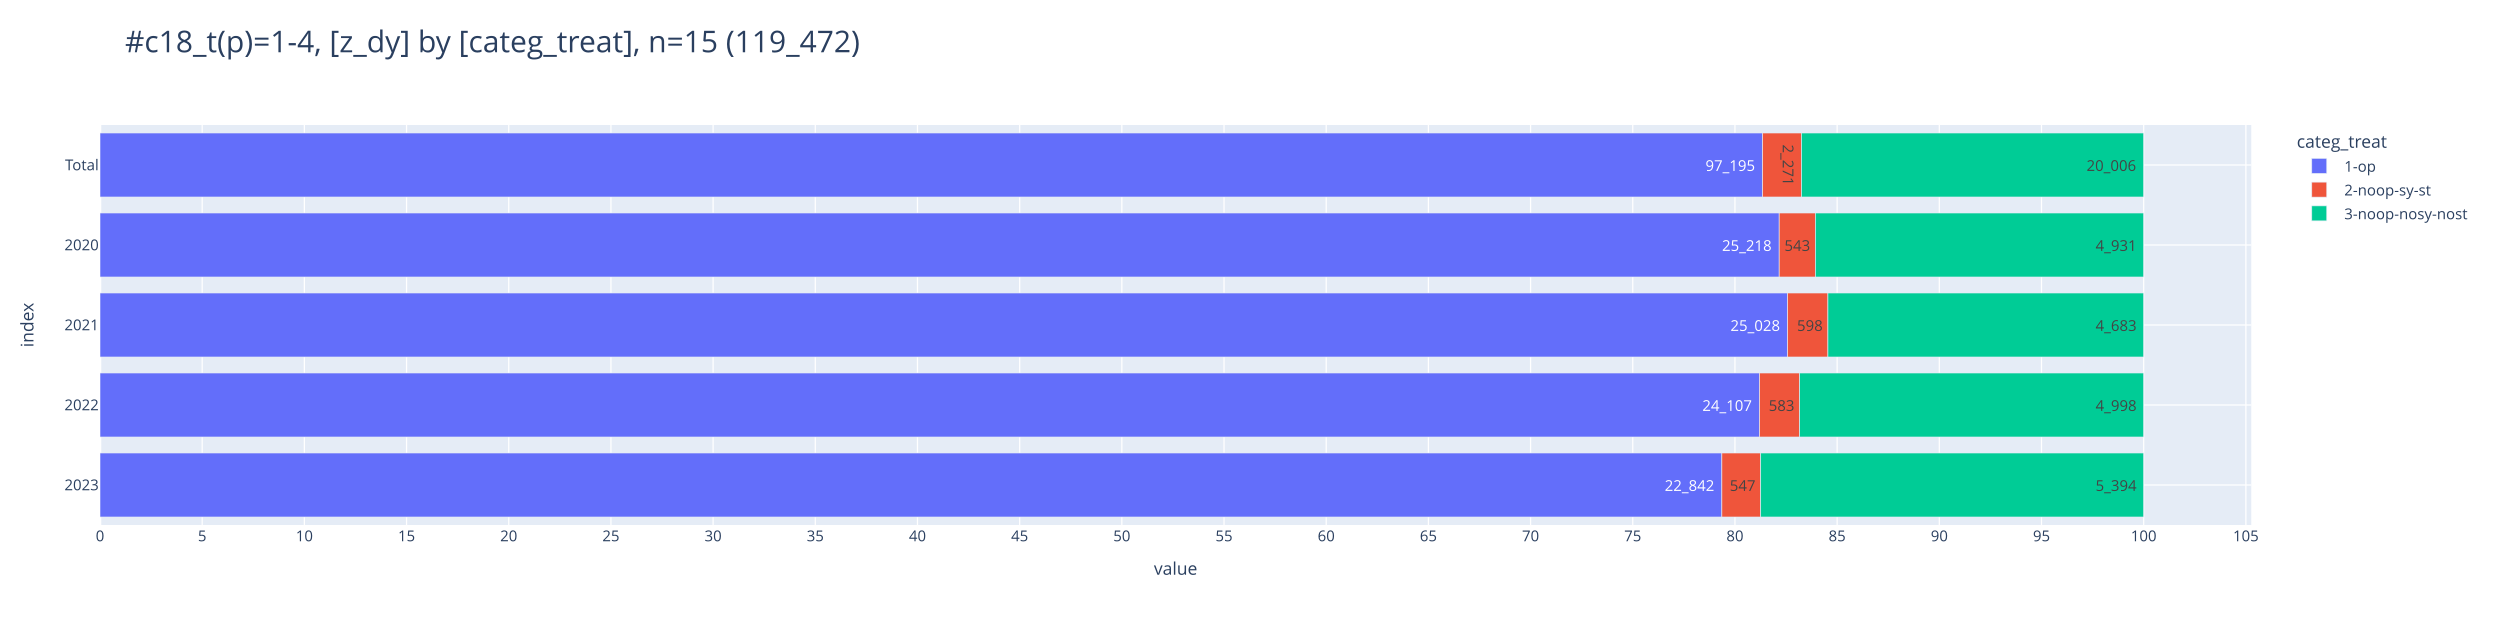
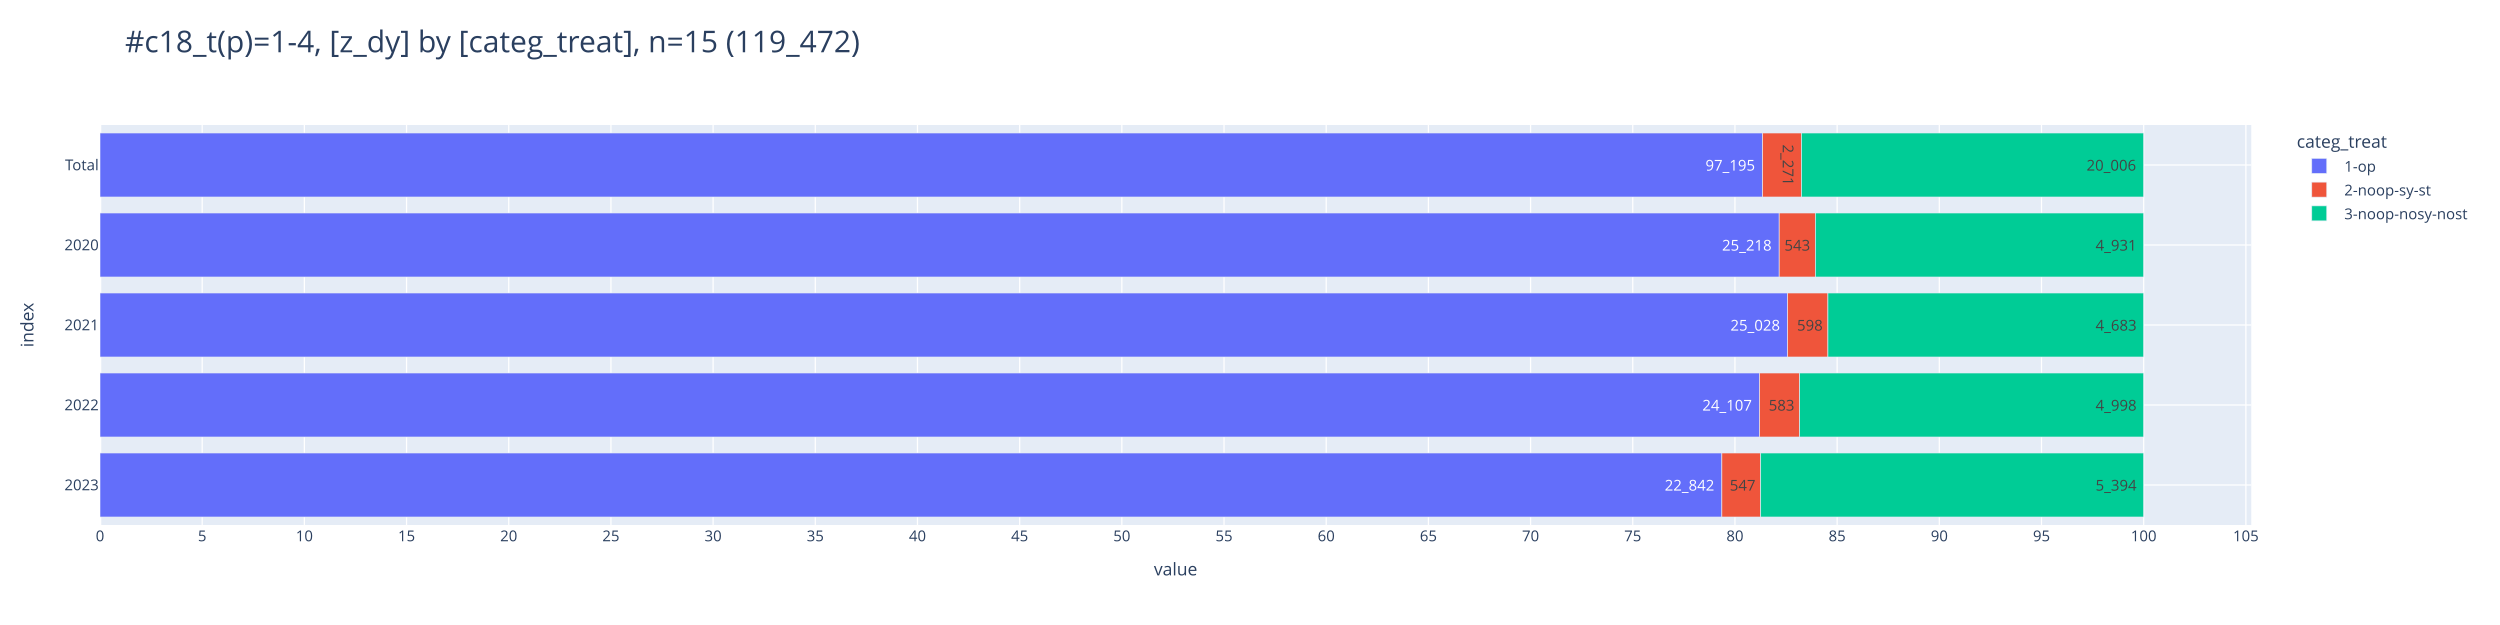
<svg xmlns="http://www.w3.org/2000/svg" class="main-svg" width="2000" height="500" style="" viewBox="0 0 2000 500">
  <rect x="0" y="0" width="2000" height="500" style="fill: rgb(255, 255, 255); fill-opacity: 1;" />
-   <defs id="defs-747429">
+   <defs id="defs-6f8a2f">
    <g class="clips">
-       <clipPath id="clip747429xyplot" class="plotclip">
+       <clipPath id="clip6f8a2fxyplot" class="plotclip">
        <rect width="1721" height="320" />
      </clipPath>
-       <clipPath class="axesclip" id="clip747429x">
+       <clipPath class="axesclip" id="clip6f8a2fx">
        <rect x="80" y="0" width="1721" height="500" />
      </clipPath>
-       <clipPath class="axesclip" id="clip747429y">
+       <clipPath class="axesclip" id="clip6f8a2fy">
        <rect x="0" y="100" width="2000" height="320" />
      </clipPath>
-       <clipPath class="axesclip" id="clip747429xy">
+       <clipPath class="axesclip" id="clip6f8a2fxy">
        <rect x="80" y="100" width="1721" height="320" />
      </clipPath>
    </g>
    <g class="gradients" />
    <g class="patterns" />
  </defs>
  <g class="bglayer">
    <rect class="bg" x="80" y="100" width="1721" height="320" style="fill: rgb(229, 236, 246); fill-opacity: 1; stroke-width: 0;" />
  </g>
  <g class="layer-below">
    <g class="imagelayer" />
    <g class="shapelayer" />
  </g>
  <g class="cartesianlayer">
    <g class="subplot xy">
      <g class="layer-subplot">
        <g class="shapelayer" />
        <g class="imagelayer" />
      </g>
      <g class="minor-gridlayer">
        <g class="x" />
        <g class="y" />
      </g>
      <g class="gridlayer">
        <g class="x">
          <path class="xgrid crisp" transform="translate(161.75,0)" d="M0,100v320" style="stroke: rgb(255, 255, 255); stroke-opacity: 1; stroke-width: 1px;" />
          <path class="xgrid crisp" transform="translate(243.5,0)" d="M0,100v320" style="stroke: rgb(255, 255, 255); stroke-opacity: 1; stroke-width: 1px;" />
          <path class="xgrid crisp" transform="translate(325.24,0)" d="M0,100v320" style="stroke: rgb(255, 255, 255); stroke-opacity: 1; stroke-width: 1px;" />
          <path class="xgrid crisp" transform="translate(406.99,0)" d="M0,100v320" style="stroke: rgb(255, 255, 255); stroke-opacity: 1; stroke-width: 1px;" />
          <path class="xgrid crisp" transform="translate(488.74,0)" d="M0,100v320" style="stroke: rgb(255, 255, 255); stroke-opacity: 1; stroke-width: 1px;" />
          <path class="xgrid crisp" transform="translate(570.48,0)" d="M0,100v320" style="stroke: rgb(255, 255, 255); stroke-opacity: 1; stroke-width: 1px;" />
          <path class="xgrid crisp" transform="translate(652.23,0)" d="M0,100v320" style="stroke: rgb(255, 255, 255); stroke-opacity: 1; stroke-width: 1px;" />
          <path class="xgrid crisp" transform="translate(733.98,0)" d="M0,100v320" style="stroke: rgb(255, 255, 255); stroke-opacity: 1; stroke-width: 1px;" />
          <path class="xgrid crisp" transform="translate(815.73,0)" d="M0,100v320" style="stroke: rgb(255, 255, 255); stroke-opacity: 1; stroke-width: 1px;" />
          <path class="xgrid crisp" transform="translate(897.47,0)" d="M0,100v320" style="stroke: rgb(255, 255, 255); stroke-opacity: 1; stroke-width: 1px;" />
          <path class="xgrid crisp" transform="translate(979.22,0)" d="M0,100v320" style="stroke: rgb(255, 255, 255); stroke-opacity: 1; stroke-width: 1px;" />
          <path class="xgrid crisp" transform="translate(1060.97,0)" d="M0,100v320" style="stroke: rgb(255, 255, 255); stroke-opacity: 1; stroke-width: 1px;" />
          <path class="xgrid crisp" transform="translate(1142.72,0)" d="M0,100v320" style="stroke: rgb(255, 255, 255); stroke-opacity: 1; stroke-width: 1px;" />
          <path class="xgrid crisp" transform="translate(1224.46,0)" d="M0,100v320" style="stroke: rgb(255, 255, 255); stroke-opacity: 1; stroke-width: 1px;" />
          <path class="xgrid crisp" transform="translate(1306.21,0)" d="M0,100v320" style="stroke: rgb(255, 255, 255); stroke-opacity: 1; stroke-width: 1px;" />
          <path class="xgrid crisp" transform="translate(1387.96,0)" d="M0,100v320" style="stroke: rgb(255, 255, 255); stroke-opacity: 1; stroke-width: 1px;" />
          <path class="xgrid crisp" transform="translate(1469.71,0)" d="M0,100v320" style="stroke: rgb(255, 255, 255); stroke-opacity: 1; stroke-width: 1px;" />
          <path class="xgrid crisp" transform="translate(1551.46,0)" d="M0,100v320" style="stroke: rgb(255, 255, 255); stroke-opacity: 1; stroke-width: 1px;" />
          <path class="xgrid crisp" transform="translate(1633.2,0)" d="M0,100v320" style="stroke: rgb(255, 255, 255); stroke-opacity: 1; stroke-width: 1px;" />
          <path class="xgrid crisp" transform="translate(1714.95,0)" d="M0,100v320" style="stroke: rgb(255, 255, 255); stroke-opacity: 1; stroke-width: 1px;" />
          <path class="xgrid crisp" transform="translate(1796.7,0)" d="M0,100v320" style="stroke: rgb(255, 255, 255); stroke-opacity: 1; stroke-width: 1px;" />
        </g>
        <g class="y">
          <path class="ygrid crisp" transform="translate(0,388)" d="M80,0h1721" style="stroke: rgb(255, 255, 255); stroke-opacity: 1; stroke-width: 1px;" />
          <path class="ygrid crisp" transform="translate(0,324)" d="M80,0h1721" style="stroke: rgb(255, 255, 255); stroke-opacity: 1; stroke-width: 1px;" />
          <path class="ygrid crisp" transform="translate(0,260)" d="M80,0h1721" style="stroke: rgb(255, 255, 255); stroke-opacity: 1; stroke-width: 1px;" />
          <path class="ygrid crisp" transform="translate(0,196)" d="M80,0h1721" style="stroke: rgb(255, 255, 255); stroke-opacity: 1; stroke-width: 1px;" />
          <path class="ygrid crisp" transform="translate(0,132)" d="M80,0h1721" style="stroke: rgb(255, 255, 255); stroke-opacity: 1; stroke-width: 1px;" />
        </g>
      </g>
      <g class="zerolinelayer">
        <path class="xzl zl crisp" transform="translate(80,0)" d="M0,100v320" style="stroke: rgb(255, 255, 255); stroke-opacity: 1; stroke-width: 2px;" />
      </g>
      <g class="layer-between">
        <g class="shapelayer" />
        <g class="imagelayer" />
      </g>
      <path class="xlines-below" />
      <path class="ylines-below" />
      <g class="overlines-below" />
      <g class="xaxislayer-below" />
      <g class="yaxislayer-below" />
      <g class="overaxes-below" />
      <g class="overplot">
-         <g class="xy" transform="translate(80,100)" clip-path="url(#clip747429xyplot)">
+         <g class="xy" transform="translate(80,100)" clip-path="url(#clip6f8a2fxyplot)">
          <g class="barlayer mlayer">
            <g class="trace bars" style="opacity: 1;">
              <g class="points">
                <g class="point">
                  <path d="M0,57.6V6.4H1330.09V57.6Z" style="vector-effect: none; opacity: 1; stroke-width: 0.5px; fill: rgb(99, 110, 250); fill-opacity: 1; stroke: rgb(229, 236, 246); stroke-opacity: 1;" />
-                   <text class="bartext bartext-inside" text-anchor="middle" data-notex="1" x="0" y="0" style="font-family: 'Open Sans', verdana, arial, sans-serif; font-size: 12px; fill: rgb(255, 255, 255); fill-opacity: 1; white-space: pre;" transform="translate(1304.203,36.75)">97_195</text>
+                   <text class="bartext bartext-inside" text-anchor="middle" data-notex="1" x="0" y="0" style="font-family: 'Open Sans', verdana, arial, sans-serif; font-size: 12px; fill: rgb(255, 255, 255); fill-opacity: 1; white-space: pre;" transform="translate(1304.199,36.5)">97_195</text>
                </g>
                <g class="point">
                  <path d="M0,121.6V70.4H1343.35V121.6Z" style="vector-effect: none; opacity: 1; stroke-width: 0.5px; fill: rgb(99, 110, 250); fill-opacity: 1; stroke: rgb(229, 236, 246); stroke-opacity: 1;" />
-                   <text class="bartext bartext-inside" text-anchor="middle" data-notex="1" x="0" y="0" style="font-family: 'Open Sans', verdana, arial, sans-serif; font-size: 12px; fill: rgb(255, 255, 255); fill-opacity: 1; white-space: pre;" transform="translate(1317.463,100.75)">25_218</text>
+                   <text class="bartext bartext-inside" text-anchor="middle" data-notex="1" x="0" y="0" style="font-family: 'Open Sans', verdana, arial, sans-serif; font-size: 12px; fill: rgb(255, 255, 255); fill-opacity: 1; white-space: pre;" transform="translate(1317.459,100.5)">25_218</text>
                </g>
                <g class="point">
                  <path d="M0,185.6V134.4H1350.08V185.6Z" style="vector-effect: none; opacity: 1; stroke-width: 0.5px; fill: rgb(99, 110, 250); fill-opacity: 1; stroke: rgb(229, 236, 246); stroke-opacity: 1;" />
-                   <text class="bartext bartext-inside" text-anchor="middle" data-notex="1" x="0" y="0" style="font-family: 'Open Sans', verdana, arial, sans-serif; font-size: 12px; fill: rgb(255, 255, 255); fill-opacity: 1; white-space: pre;" transform="translate(1324.193,164.75)">25_028</text>
+                   <text class="bartext bartext-inside" text-anchor="middle" data-notex="1" x="0" y="0" style="font-family: 'Open Sans', verdana, arial, sans-serif; font-size: 12px; fill: rgb(255, 255, 255); fill-opacity: 1; white-space: pre;" transform="translate(1324.189,164.5)">25_028</text>
                </g>
                <g class="point">
                  <path d="M0,249.6V198.4H1327.6V249.6Z" style="vector-effect: none; opacity: 1; stroke-width: 0.5px; fill: rgb(99, 110, 250); fill-opacity: 1; stroke: rgb(229, 236, 246); stroke-opacity: 1;" />
-                   <text class="bartext bartext-inside" text-anchor="middle" data-notex="1" x="0" y="0" style="font-family: 'Open Sans', verdana, arial, sans-serif; font-size: 12px; fill: rgb(255, 255, 255); fill-opacity: 1; white-space: pre;" transform="translate(1301.713,228.75)">24_107</text>
+                   <text class="bartext bartext-inside" text-anchor="middle" data-notex="1" x="0" y="0" style="font-family: 'Open Sans', verdana, arial, sans-serif; font-size: 12px; fill: rgb(255, 255, 255); fill-opacity: 1; white-space: pre;" transform="translate(1301.709,228.5)">24_107</text>
                </g>
                <g class="point">
                  <path d="M0,313.6V262.4H1297.49V313.6Z" style="vector-effect: none; opacity: 1; stroke-width: 0.5px; fill: rgb(99, 110, 250); fill-opacity: 1; stroke: rgb(229, 236, 246); stroke-opacity: 1;" />
-                   <text class="bartext bartext-inside" text-anchor="middle" data-notex="1" x="0" y="0" style="font-family: 'Open Sans', verdana, arial, sans-serif; font-size: 12px; fill: rgb(255, 255, 255); fill-opacity: 1; white-space: pre;" transform="translate(1271.603,292.75)">22_842</text>
+                   <text class="bartext bartext-inside" text-anchor="middle" data-notex="1" x="0" y="0" style="font-family: 'Open Sans', verdana, arial, sans-serif; font-size: 12px; fill: rgb(255, 255, 255); fill-opacity: 1; white-space: pre;" transform="translate(1271.599,292.5)">22_842</text>
                </g>
              </g>
            </g>
            <g class="trace bars" style="opacity: 1;">
              <g class="points">
                <g class="point">
                  <path d="M1330.09,57.6V6.4H1361.17V57.6Z" style="vector-effect: none; opacity: 1; stroke-width: 0.5px; fill: rgb(239, 85, 59); fill-opacity: 1; stroke: rgb(229, 236, 246); stroke-opacity: 1;" />
-                   <text class="bartext bartext-inside" text-anchor="middle" data-notex="1" x="0" y="0" style="font-family: 'Open Sans', verdana, arial, sans-serif; font-size: 12px; fill: rgb(68, 68, 68); fill-opacity: 1; white-space: pre;" transform="translate(1350.92,36.75)rotate(90 0 -4.75)">2_271</text>
+                   <text class="bartext bartext-inside" text-anchor="middle" data-notex="1" x="0" y="0" style="font-family: 'Open Sans', verdana, arial, sans-serif; font-size: 12px; fill: rgb(68, 68, 68); fill-opacity: 1; white-space: pre;" transform="translate(1350.67,36.5)rotate(90 0 -4.5)">2_271</text>
                </g>
                <g class="point">
                  <path d="M1343.35,121.6V70.4H1372.28V121.6Z" style="vector-effect: none; opacity: 1; stroke-width: 0.5px; fill: rgb(239, 85, 59); fill-opacity: 1; stroke: rgb(229, 236, 246); stroke-opacity: 1;" />
-                   <text class="bartext bartext-inside" text-anchor="middle" data-notex="1" x="0" y="0" style="font-family: 'Open Sans', verdana, arial, sans-serif; font-size: 12px; fill: rgb(68, 68, 68); fill-opacity: 1; white-space: pre;" transform="translate(1357.835,100.75)">543</text>
+                   <text class="bartext bartext-inside" text-anchor="middle" data-notex="1" x="0" y="0" style="font-family: 'Open Sans', verdana, arial, sans-serif; font-size: 12px; fill: rgb(68, 68, 68); fill-opacity: 1; white-space: pre;" transform="translate(1357.835,100.5)">543</text>
                </g>
                <g class="point">
                  <path d="M1350.08,185.6V134.4H1382.34V185.6Z" style="vector-effect: none; opacity: 1; stroke-width: 0.5px; fill: rgb(239, 85, 59); fill-opacity: 1; stroke: rgb(229, 236, 246); stroke-opacity: 1;" />
-                   <text class="bartext bartext-inside" text-anchor="middle" data-notex="1" x="0" y="0" style="font-family: 'Open Sans', verdana, arial, sans-serif; font-size: 12px; fill: rgb(68, 68, 68); fill-opacity: 1; white-space: pre;" transform="translate(1367.895,164.75)">598</text>
+                   <text class="bartext bartext-inside" text-anchor="middle" data-notex="1" x="0" y="0" style="font-family: 'Open Sans', verdana, arial, sans-serif; font-size: 12px; fill: rgb(68, 68, 68); fill-opacity: 1; white-space: pre;" transform="translate(1367.895,164.5)">598</text>
                </g>
                <g class="point">
                  <path d="M1327.6,249.6V198.4H1359.7V249.6Z" style="vector-effect: none; opacity: 1; stroke-width: 0.5px; fill: rgb(239, 85, 59); fill-opacity: 1; stroke: rgb(229, 236, 246); stroke-opacity: 1;" />
-                   <text class="bartext bartext-inside" text-anchor="middle" data-notex="1" x="0" y="0" style="font-family: 'Open Sans', verdana, arial, sans-serif; font-size: 12px; fill: rgb(68, 68, 68); fill-opacity: 1; white-space: pre;" transform="translate(1345.255,228.75)">583</text>
+                   <text class="bartext bartext-inside" text-anchor="middle" data-notex="1" x="0" y="0" style="font-family: 'Open Sans', verdana, arial, sans-serif; font-size: 12px; fill: rgb(68, 68, 68); fill-opacity: 1; white-space: pre;" transform="translate(1345.255,228.5)">583</text>
                </g>
                <g class="point">
                  <path d="M1297.49,313.6V262.4H1328.56V313.6Z" style="vector-effect: none; opacity: 1; stroke-width: 0.5px; fill: rgb(239, 85, 59); fill-opacity: 1; stroke: rgb(229, 236, 246); stroke-opacity: 1;" />
-                   <text class="bartext bartext-inside" text-anchor="middle" data-notex="1" x="0" y="0" style="font-family: 'Open Sans', verdana, arial, sans-serif; font-size: 12px; fill: rgb(68, 68, 68); fill-opacity: 1; white-space: pre;" transform="translate(1314.115,292.75)">547</text>
+                   <text class="bartext bartext-inside" text-anchor="middle" data-notex="1" x="0" y="0" style="font-family: 'Open Sans', verdana, arial, sans-serif; font-size: 12px; fill: rgb(68, 68, 68); fill-opacity: 1; white-space: pre;" transform="translate(1314.115,292.5)">547</text>
                </g>
              </g>
            </g>
            <g class="trace bars" style="opacity: 1;">
              <g class="points">
                <g class="point">
                  <path d="M1361.17,57.6V6.4H1634.95V57.6Z" style="vector-effect: none; opacity: 1; stroke-width: 0.5px; fill: rgb(0, 204, 150); fill-opacity: 1; stroke: rgb(229, 236, 246); stroke-opacity: 1;" />
-                   <text class="bartext bartext-inside" text-anchor="middle" data-notex="1" x="0" y="0" style="font-family: 'Open Sans', verdana, arial, sans-serif; font-size: 12px; fill: rgb(68, 68, 68); fill-opacity: 1; white-space: pre;" transform="translate(1609.063,36.75)">20_006</text>
+                   <text class="bartext bartext-inside" text-anchor="middle" data-notex="1" x="0" y="0" style="font-family: 'Open Sans', verdana, arial, sans-serif; font-size: 12px; fill: rgb(68, 68, 68); fill-opacity: 1; white-space: pre;" transform="translate(1609.059,36.5)">20_006</text>
                </g>
                <g class="point">
                  <path d="M1372.28,121.6V70.4H1634.95V121.6Z" style="vector-effect: none; opacity: 1; stroke-width: 0.5px; fill: rgb(0, 204, 150); fill-opacity: 1; stroke: rgb(229, 236, 246); stroke-opacity: 1;" />
-                   <text class="bartext bartext-inside" text-anchor="middle" data-notex="1" x="0" y="0" style="font-family: 'Open Sans', verdana, arial, sans-serif; font-size: 12px; fill: rgb(68, 68, 68); fill-opacity: 1; white-space: pre;" transform="translate(1612.876,100.75)">4_931</text>
+                   <text class="bartext bartext-inside" text-anchor="middle" data-notex="1" x="0" y="0" style="font-family: 'Open Sans', verdana, arial, sans-serif; font-size: 12px; fill: rgb(68, 68, 68); fill-opacity: 1; white-space: pre;" transform="translate(1612.872,100.5)">4_931</text>
                </g>
                <g class="point">
                  <path d="M1382.34,185.6V134.4H1634.95V185.6Z" style="vector-effect: none; opacity: 1; stroke-width: 0.5px; fill: rgb(0, 204, 150); fill-opacity: 1; stroke: rgb(229, 236, 246); stroke-opacity: 1;" />
-                   <text class="bartext bartext-inside" text-anchor="middle" data-notex="1" x="0" y="0" style="font-family: 'Open Sans', verdana, arial, sans-serif; font-size: 12px; fill: rgb(68, 68, 68); fill-opacity: 1; white-space: pre;" transform="translate(1612.876,164.75)">4_683</text>
+                   <text class="bartext bartext-inside" text-anchor="middle" data-notex="1" x="0" y="0" style="font-family: 'Open Sans', verdana, arial, sans-serif; font-size: 12px; fill: rgb(68, 68, 68); fill-opacity: 1; white-space: pre;" transform="translate(1612.872,164.5)">4_683</text>
                </g>
                <g class="point">
                  <path d="M1359.7,249.6V198.4H1634.95V249.6Z" style="vector-effect: none; opacity: 1; stroke-width: 0.5px; fill: rgb(0, 204, 150); fill-opacity: 1; stroke: rgb(229, 236, 246); stroke-opacity: 1;" />
-                   <text class="bartext bartext-inside" text-anchor="middle" data-notex="1" x="0" y="0" style="font-family: 'Open Sans', verdana, arial, sans-serif; font-size: 12px; fill: rgb(68, 68, 68); fill-opacity: 1; white-space: pre;" transform="translate(1612.876,228.75)">4_998</text>
+                   <text class="bartext bartext-inside" text-anchor="middle" data-notex="1" x="0" y="0" style="font-family: 'Open Sans', verdana, arial, sans-serif; font-size: 12px; fill: rgb(68, 68, 68); fill-opacity: 1; white-space: pre;" transform="translate(1612.872,228.5)">4_998</text>
                </g>
                <g class="point">
                  <path d="M1328.56,313.6V262.4H1634.95V313.6Z" style="vector-effect: none; opacity: 1; stroke-width: 0.5px; fill: rgb(0, 204, 150); fill-opacity: 1; stroke: rgb(229, 236, 246); stroke-opacity: 1;" />
-                   <text class="bartext bartext-inside" text-anchor="middle" data-notex="1" x="0" y="0" style="font-family: 'Open Sans', verdana, arial, sans-serif; font-size: 12px; fill: rgb(68, 68, 68); fill-opacity: 1; white-space: pre;" transform="translate(1612.876,292.75)">5_394</text>
+                   <text class="bartext bartext-inside" text-anchor="middle" data-notex="1" x="0" y="0" style="font-family: 'Open Sans', verdana, arial, sans-serif; font-size: 12px; fill: rgb(68, 68, 68); fill-opacity: 1; white-space: pre;" transform="translate(1612.872,292.5)">5_394</text>
                </g>
              </g>
            </g>
          </g>
        </g>
      </g>
      <g class="zerolinelayer-above" />
      <path class="xlines-above crisp" d="M0,0" style="fill: none;" />
      <path class="ylines-above crisp" d="M0,0" style="fill: none;" />
      <g class="overlines-above" />
      <g class="xaxislayer-above">
        <g class="xtick">
          <text text-anchor="middle" x="0" y="433" transform="translate(80,0)" style="font-family: 'Open Sans', verdana, arial, sans-serif; font-size: 12px; fill: rgb(42, 63, 95); fill-opacity: 1; white-space: pre;">0</text>
        </g>
        <g class="xtick">
          <text text-anchor="middle" x="0" y="433" style="font-family: 'Open Sans', verdana, arial, sans-serif; font-size: 12px; fill: rgb(42, 63, 95); fill-opacity: 1; white-space: pre;" transform="translate(161.75,0)">5</text>
        </g>
        <g class="xtick">
          <text text-anchor="middle" x="0" y="433" style="font-family: 'Open Sans', verdana, arial, sans-serif; font-size: 12px; fill: rgb(42, 63, 95); fill-opacity: 1; white-space: pre;" transform="translate(243.5,0)">10</text>
        </g>
        <g class="xtick">
          <text text-anchor="middle" x="0" y="433" style="font-family: 'Open Sans', verdana, arial, sans-serif; font-size: 12px; fill: rgb(42, 63, 95); fill-opacity: 1; white-space: pre;" transform="translate(325.24,0)">15</text>
        </g>
        <g class="xtick">
          <text text-anchor="middle" x="0" y="433" style="font-family: 'Open Sans', verdana, arial, sans-serif; font-size: 12px; fill: rgb(42, 63, 95); fill-opacity: 1; white-space: pre;" transform="translate(406.99,0)">20</text>
        </g>
        <g class="xtick">
          <text text-anchor="middle" x="0" y="433" style="font-family: 'Open Sans', verdana, arial, sans-serif; font-size: 12px; fill: rgb(42, 63, 95); fill-opacity: 1; white-space: pre;" transform="translate(488.74,0)">25</text>
        </g>
        <g class="xtick">
          <text text-anchor="middle" x="0" y="433" style="font-family: 'Open Sans', verdana, arial, sans-serif; font-size: 12px; fill: rgb(42, 63, 95); fill-opacity: 1; white-space: pre;" transform="translate(570.48,0)">30</text>
        </g>
        <g class="xtick">
          <text text-anchor="middle" x="0" y="433" style="font-family: 'Open Sans', verdana, arial, sans-serif; font-size: 12px; fill: rgb(42, 63, 95); fill-opacity: 1; white-space: pre;" transform="translate(652.23,0)">35</text>
        </g>
        <g class="xtick">
          <text text-anchor="middle" x="0" y="433" style="font-family: 'Open Sans', verdana, arial, sans-serif; font-size: 12px; fill: rgb(42, 63, 95); fill-opacity: 1; white-space: pre;" transform="translate(733.98,0)">40</text>
        </g>
        <g class="xtick">
          <text text-anchor="middle" x="0" y="433" style="font-family: 'Open Sans', verdana, arial, sans-serif; font-size: 12px; fill: rgb(42, 63, 95); fill-opacity: 1; white-space: pre;" transform="translate(815.73,0)">45</text>
        </g>
        <g class="xtick">
          <text text-anchor="middle" x="0" y="433" style="font-family: 'Open Sans', verdana, arial, sans-serif; font-size: 12px; fill: rgb(42, 63, 95); fill-opacity: 1; white-space: pre;" transform="translate(897.47,0)">50</text>
        </g>
        <g class="xtick">
          <text text-anchor="middle" x="0" y="433" style="font-family: 'Open Sans', verdana, arial, sans-serif; font-size: 12px; fill: rgb(42, 63, 95); fill-opacity: 1; white-space: pre;" transform="translate(979.22,0)">55</text>
        </g>
        <g class="xtick">
          <text text-anchor="middle" x="0" y="433" style="font-family: 'Open Sans', verdana, arial, sans-serif; font-size: 12px; fill: rgb(42, 63, 95); fill-opacity: 1; white-space: pre;" transform="translate(1060.97,0)">60</text>
        </g>
        <g class="xtick">
          <text text-anchor="middle" x="0" y="433" style="font-family: 'Open Sans', verdana, arial, sans-serif; font-size: 12px; fill: rgb(42, 63, 95); fill-opacity: 1; white-space: pre;" transform="translate(1142.72,0)">65</text>
        </g>
        <g class="xtick">
          <text text-anchor="middle" x="0" y="433" style="font-family: 'Open Sans', verdana, arial, sans-serif; font-size: 12px; fill: rgb(42, 63, 95); fill-opacity: 1; white-space: pre;" transform="translate(1224.46,0)">70</text>
        </g>
        <g class="xtick">
          <text text-anchor="middle" x="0" y="433" style="font-family: 'Open Sans', verdana, arial, sans-serif; font-size: 12px; fill: rgb(42, 63, 95); fill-opacity: 1; white-space: pre;" transform="translate(1306.21,0)">75</text>
        </g>
        <g class="xtick">
          <text text-anchor="middle" x="0" y="433" style="font-family: 'Open Sans', verdana, arial, sans-serif; font-size: 12px; fill: rgb(42, 63, 95); fill-opacity: 1; white-space: pre;" transform="translate(1387.96,0)">80</text>
        </g>
        <g class="xtick">
          <text text-anchor="middle" x="0" y="433" style="font-family: 'Open Sans', verdana, arial, sans-serif; font-size: 12px; fill: rgb(42, 63, 95); fill-opacity: 1; white-space: pre;" transform="translate(1469.71,0)">85</text>
        </g>
        <g class="xtick">
          <text text-anchor="middle" x="0" y="433" style="font-family: 'Open Sans', verdana, arial, sans-serif; font-size: 12px; fill: rgb(42, 63, 95); fill-opacity: 1; white-space: pre;" transform="translate(1551.46,0)">90</text>
        </g>
        <g class="xtick">
          <text text-anchor="middle" x="0" y="433" style="font-family: 'Open Sans', verdana, arial, sans-serif; font-size: 12px; fill: rgb(42, 63, 95); fill-opacity: 1; white-space: pre;" transform="translate(1633.2,0)">95</text>
        </g>
        <g class="xtick">
          <text text-anchor="middle" x="0" y="433" style="font-family: 'Open Sans', verdana, arial, sans-serif; font-size: 12px; fill: rgb(42, 63, 95); fill-opacity: 1; white-space: pre;" transform="translate(1714.95,0)">100</text>
        </g>
        <g class="xtick">
          <text text-anchor="middle" x="0" y="433" style="font-family: 'Open Sans', verdana, arial, sans-serif; font-size: 12px; fill: rgb(42, 63, 95); fill-opacity: 1; white-space: pre;" transform="translate(1796.7,0)">105</text>
        </g>
      </g>
      <g class="yaxislayer-above">
        <g class="ytick">
          <text text-anchor="end" x="79" y="4.2" transform="translate(0,388)" style="font-family: 'Open Sans', verdana, arial, sans-serif; font-size: 12px; fill: rgb(42, 63, 95); fill-opacity: 1; white-space: pre;">2023</text>
        </g>
        <g class="ytick">
          <text text-anchor="end" x="79" y="4.2" transform="translate(0,324)" style="font-family: 'Open Sans', verdana, arial, sans-serif; font-size: 12px; fill: rgb(42, 63, 95); fill-opacity: 1; white-space: pre;">2022</text>
        </g>
        <g class="ytick">
          <text text-anchor="end" x="79" y="4.2" transform="translate(0,260)" style="font-family: 'Open Sans', verdana, arial, sans-serif; font-size: 12px; fill: rgb(42, 63, 95); fill-opacity: 1; white-space: pre;">2021</text>
        </g>
        <g class="ytick">
          <text text-anchor="end" x="79" y="4.2" transform="translate(0,196)" style="font-family: 'Open Sans', verdana, arial, sans-serif; font-size: 12px; fill: rgb(42, 63, 95); fill-opacity: 1; white-space: pre;">2020</text>
        </g>
        <g class="ytick">
          <text text-anchor="end" x="79" y="4.2" transform="translate(0,132)" style="font-family: 'Open Sans', verdana, arial, sans-serif; font-size: 12px; fill: rgb(42, 63, 95); fill-opacity: 1; white-space: pre;"> Total</text>
        </g>
      </g>
      <g class="overaxes-above" />
    </g>
  </g>
  <g class="polarlayer" />
  <g class="smithlayer" />
  <g class="ternarylayer" />
  <g class="geolayer" />
  <g class="funnelarealayer" />
  <g class="pielayer" />
  <g class="iciclelayer" />
  <g class="treemaplayer" />
  <g class="sunburstlayer" />
  <g class="glimages" />
-   <defs id="topdefs-747429">
+   <defs id="topdefs-6f8a2f">
    <g class="clips" />
-     <clipPath id="legend747429">
+     <clipPath id="legend6f8a2f">
      <rect width="153" height="86" x="0" y="0" />
    </clipPath>
  </defs>
  <g class="layer-above">
    <g class="imagelayer" />
    <g class="shapelayer" />
  </g>
  <g class="infolayer">
    <g class="legend" pointer-events="all" transform="translate(1835.42,100)">
      <rect class="bg" shape-rendering="crispEdges" style="stroke: rgb(68, 68, 68); stroke-opacity: 1; fill: rgb(255, 255, 255); fill-opacity: 1; stroke-width: 0px;" width="153" height="86" x="0" y="0" />
-       <g class="scrollbox" transform="" clip-path="url(#legend747429)">
+       <g class="scrollbox" transform="" clip-path="url(#legend6f8a2f)">
        <text class="legendtitletext" text-anchor="start" x="2" y="18.2" style="font-family: 'Open Sans', verdana, arial, sans-serif; font-size: 14px; fill: rgb(42, 63, 95); fill-opacity: 1; white-space: pre;">categ_treat</text>
        <g class="groups">
          <g class="traces" transform="translate(0,32.7)" style="opacity: 1;">
            <text class="legendtext" text-anchor="start" x="40" y="4.68" style="font-family: 'Open Sans', verdana, arial, sans-serif; font-size: 12px; fill: rgb(42, 63, 95); fill-opacity: 1; white-space: pre;">1-op</text>
            <g class="layers" style="opacity: 1;">
              <g class="legendfill" />
              <g class="legendlines" />
              <g class="legendsymbols">
                <g class="legendpoints">
                  <path class="legendundefined" d="M6,6H-6V-6H6Z" transform="translate(20,0)" style="stroke-width: 0.5px; fill: rgb(99, 110, 250); fill-opacity: 1; stroke: rgb(229, 236, 246); stroke-opacity: 1;" />
                </g>
              </g>
            </g>
            <rect class="legendtoggle" x="0" y="-9.5" width="147.469" height="19" style="fill: rgb(0, 0, 0); fill-opacity: 0;" />
          </g>
          <g class="traces" transform="translate(0,51.7)" style="opacity: 1;">
            <text class="legendtext" text-anchor="start" x="40" y="4.68" style="font-family: 'Open Sans', verdana, arial, sans-serif; font-size: 12px; fill: rgb(42, 63, 95); fill-opacity: 1; white-space: pre;">2-noop-sy-st</text>
            <g class="layers" style="opacity: 1;">
              <g class="legendfill" />
              <g class="legendlines" />
              <g class="legendsymbols">
                <g class="legendpoints">
                  <path class="legendundefined" d="M6,6H-6V-6H6Z" transform="translate(20,0)" style="stroke-width: 0.5px; fill: rgb(239, 85, 59); fill-opacity: 1; stroke: rgb(229, 236, 246); stroke-opacity: 1;" />
                </g>
              </g>
            </g>
            <rect class="legendtoggle" x="0" y="-9.5" width="147.469" height="19" style="fill: rgb(0, 0, 0); fill-opacity: 0;" />
          </g>
          <g class="traces" transform="translate(0,70.7)" style="opacity: 1;">
            <text class="legendtext" text-anchor="start" x="40" y="4.68" style="font-family: 'Open Sans', verdana, arial, sans-serif; font-size: 12px; fill: rgb(42, 63, 95); fill-opacity: 1; white-space: pre;">3-noop-nosy-nost</text>
            <g class="layers" style="opacity: 1;">
              <g class="legendfill" />
              <g class="legendlines" />
              <g class="legendsymbols">
                <g class="legendpoints">
                  <path class="legendundefined" d="M6,6H-6V-6H6Z" transform="translate(20,0)" style="stroke-width: 0.5px; fill: rgb(0, 204, 150); fill-opacity: 1; stroke: rgb(229, 236, 246); stroke-opacity: 1;" />
                </g>
              </g>
            </g>
            <rect class="legendtoggle" x="0" y="-9.5" width="147.469" height="19" style="fill: rgb(0, 0, 0); fill-opacity: 0;" />
          </g>
        </g>
      </g>
      <rect class="scrollbar" rx="20" ry="3" width="0" height="0" style="fill: rgb(128, 139, 164); fill-opacity: 1;" x="0" y="0" />
    </g>
    <g class="g-gtitle">
      <text class="gtitle" x="100" y="25" text-anchor="start" dy="0.7em" style="opacity: 1; font-family: 'Open Sans', verdana, arial, sans-serif; font-size: 24px; fill: rgb(42, 63, 95); fill-opacity: 1; white-space: pre;">#c18_t(p)=1-4, [z_dy] by [categ_treat], n=15 (119_472)</text>
    </g>
    <g class="g-xtitle">
-       <text class="xtitle" x="940.5" y="459.8" text-anchor="middle" style="opacity: 1; font-family: 'Open Sans', verdana, arial, sans-serif; font-size: 14px; fill: rgb(42, 63, 95); fill-opacity: 1; white-space: pre;">value</text>
+       <text class="xtitle" x="940.5" y="460.3" text-anchor="middle" style="opacity: 1; font-family: 'Open Sans', verdana, arial, sans-serif; font-size: 14px; fill: rgb(42, 63, 95); fill-opacity: 1; white-space: pre;">value</text>
    </g>
    <g class="g-ytitle">
-       <text class="ytitle" transform="rotate(-90,26.76406,260)" x="26.764" y="260" text-anchor="middle" style="opacity: 1; font-family: 'Open Sans', verdana, arial, sans-serif; font-size: 14px; fill: rgb(42, 63, 95); fill-opacity: 1; white-space: pre;">index</text>
+       <text class="ytitle" transform="rotate(-90,26.75625,260)" x="26.756" y="260" text-anchor="middle" style="opacity: 1; font-family: 'Open Sans', verdana, arial, sans-serif; font-size: 14px; fill: rgb(42, 63, 95); fill-opacity: 1; white-space: pre;">index</text>
    </g>
  </g>
</svg>
